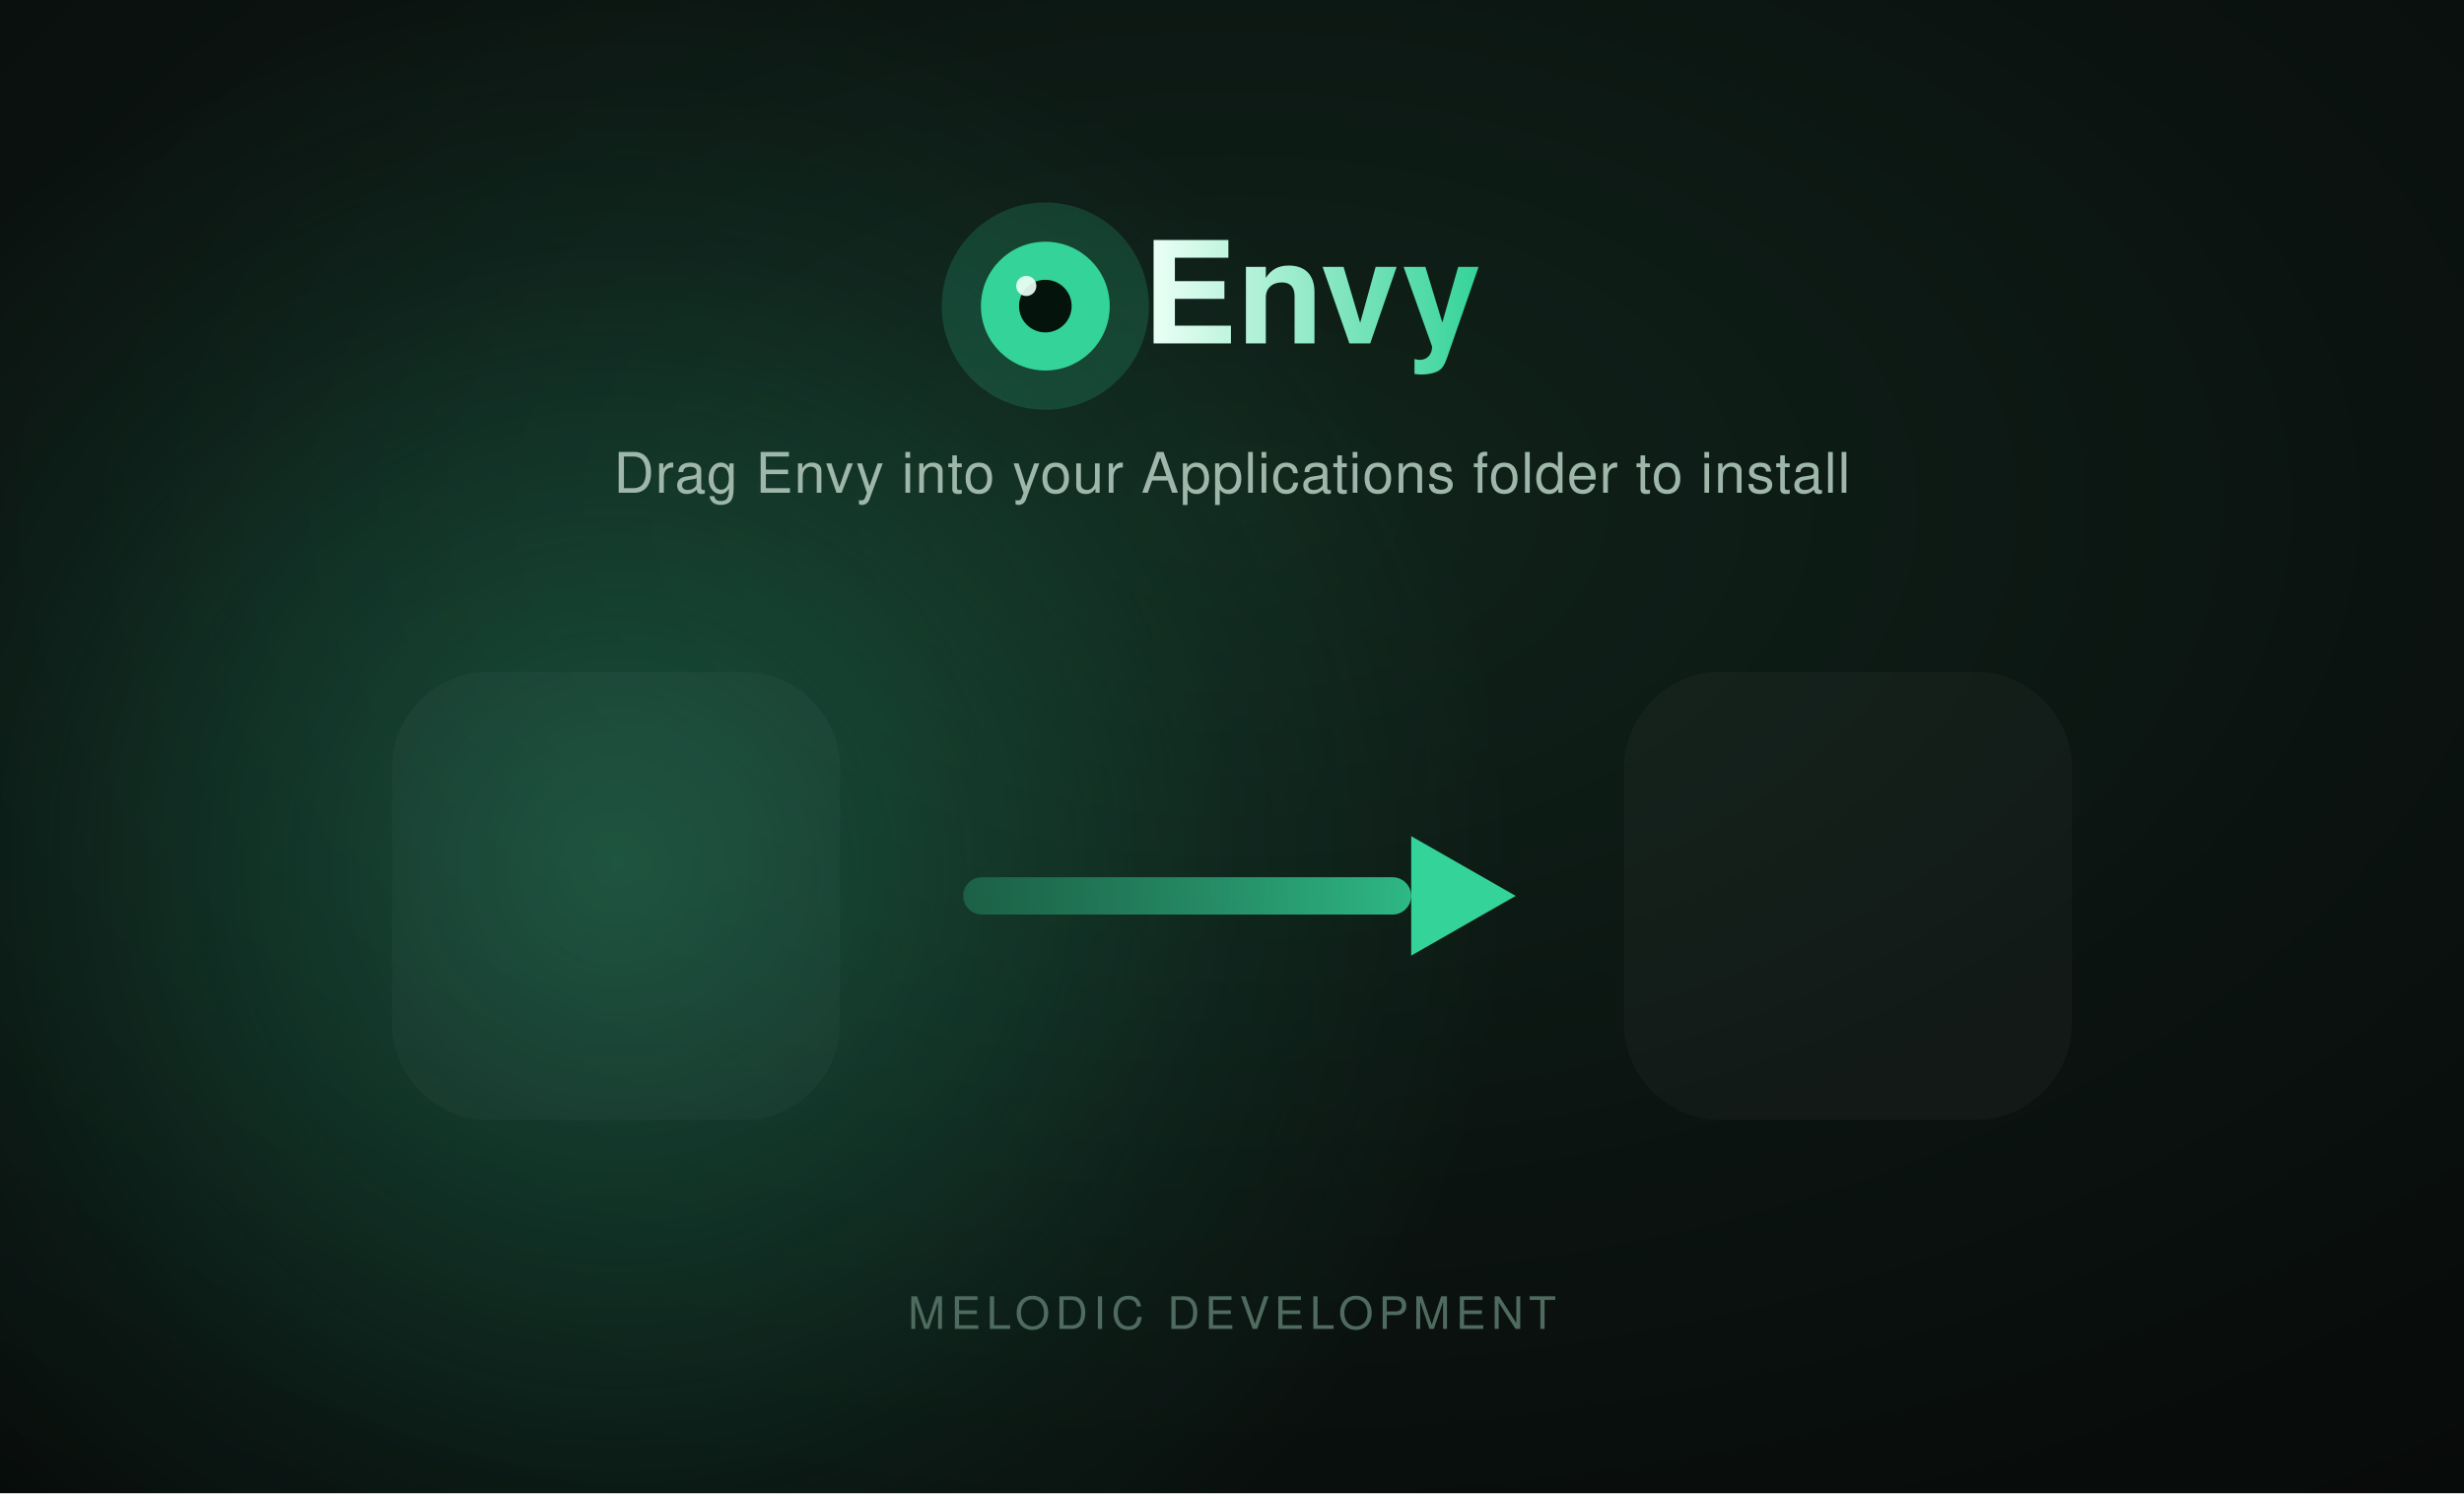
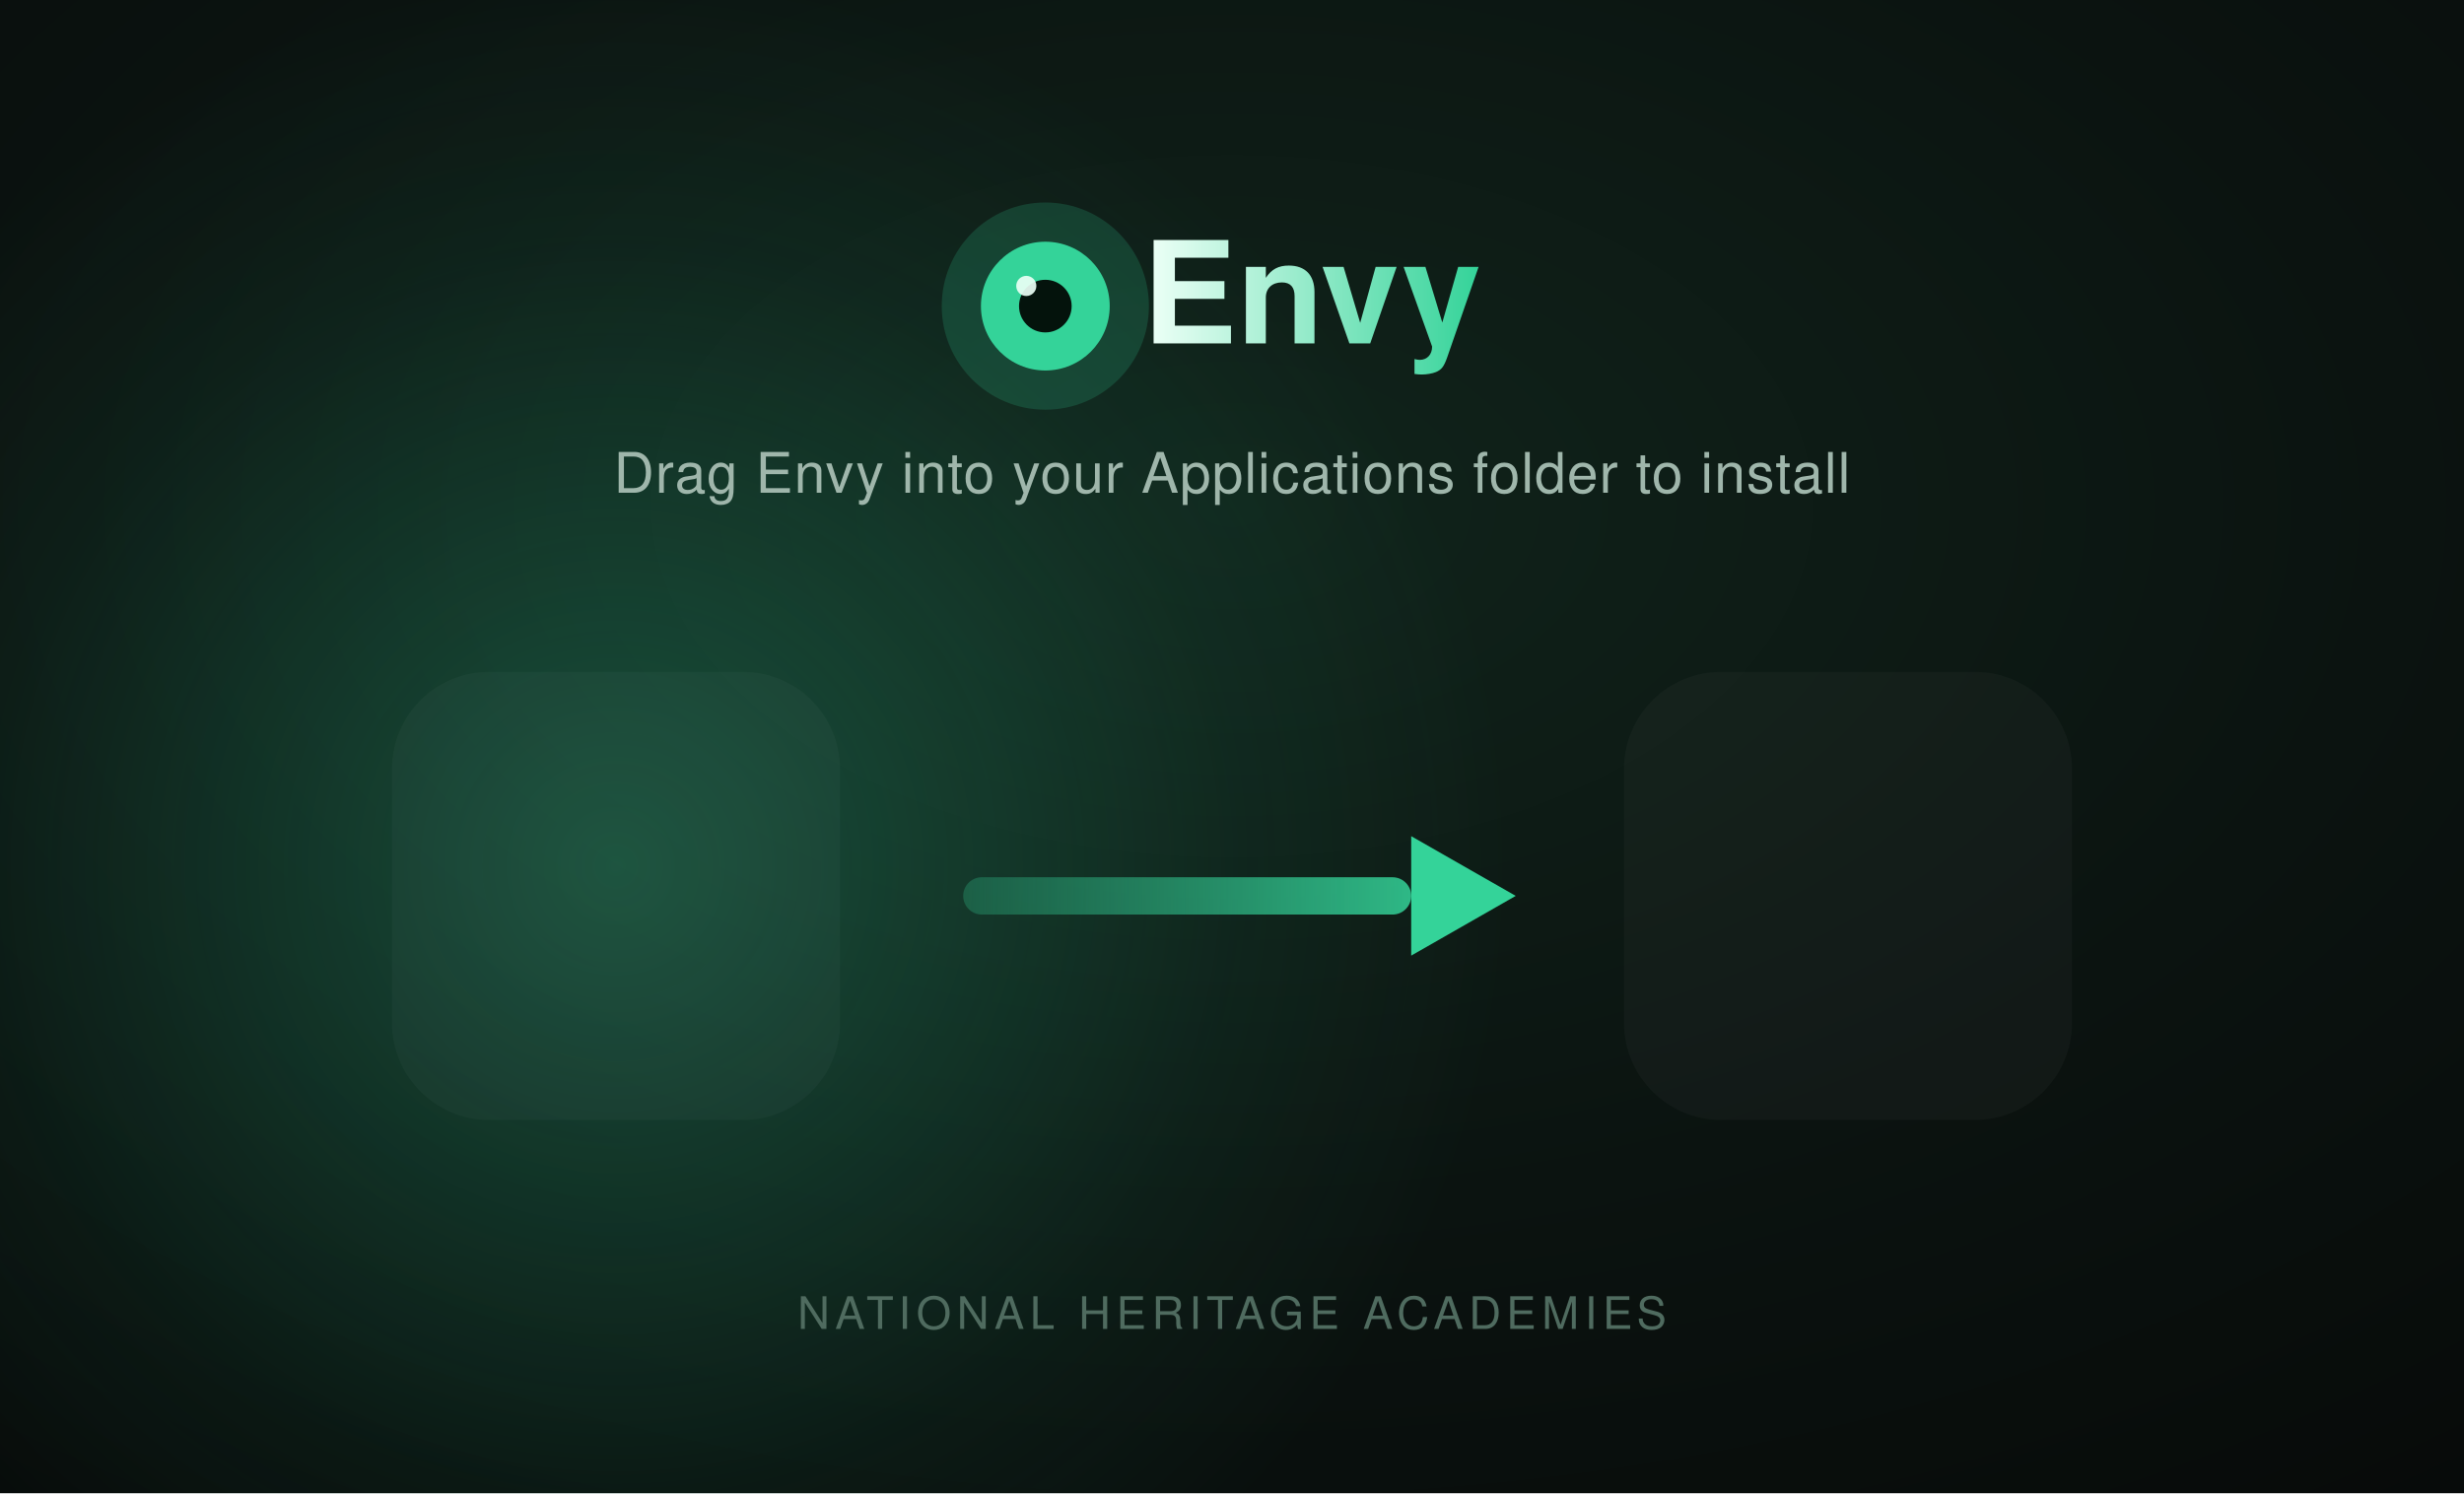
<svg xmlns="http://www.w3.org/2000/svg" width="660" height="400" viewBox="0 0 660 400">
  <defs>
    <radialGradient id="bg" cx="50%" cy="34%" r="85%">
      <stop offset="0%" stop-color="#10241b" />
      <stop offset="55%" stop-color="#0b1310" />
      <stop offset="100%" stop-color="#070a09" />
    </radialGradient>
    <radialGradient id="haloL" cx="50%" cy="50%" r="50%">
      <stop offset="0%" stop-color="#34d399" stop-opacity="0.30" />
      <stop offset="70%" stop-color="#34d399" stop-opacity="0.06" />
      <stop offset="100%" stop-color="#34d399" stop-opacity="0" />
    </radialGradient>
    <linearGradient id="arrow" x1="0%" y1="0%" x2="100%" y2="0%">
      <stop offset="0%" stop-color="#34d399" stop-opacity="0.25" />
      <stop offset="100%" stop-color="#34d399" stop-opacity="0.85" />
    </linearGradient>
    <linearGradient id="title" x1="0%" y1="0%" x2="100%" y2="0%">
      <stop offset="0%" stop-color="#eafff5" />
      <stop offset="100%" stop-color="#34d399" />
    </linearGradient>
  </defs>
  <rect x="0" y="0" width="660" height="400" fill="url(#bg)" />
  <circle cx="165" cy="232" r="240" fill="url(#haloL)" />
  <g transform="translate(250,52) scale(1.5)">
    <circle cx="20" cy="20" r="18.5" fill="#34d399" opacity="0.18" />
    <circle cx="20" cy="20" r="11.5" fill="#34d399" />
    <circle cx="20" cy="20" r="4.7" fill="#04130c" />
    <circle cx="16.6" cy="16.4" r="1.8" fill="#eafff5" opacity="0.92" />
  </g>
  <text x="306" y="92" font-family="Helvetica Neue, Helvetica, Arial, sans-serif" font-size="38" font-weight="700" fill="url(#title)">Envy</text>
  <text x="330" y="132" text-anchor="middle" font-family="Helvetica Neue, Helvetica, Arial, sans-serif" font-size="15" font-weight="500" fill="#9fb6ab" letter-spacing="0.3">Drag Envy into your Applications folder to install</text>
  <rect x="105" y="180" width="120" height="120" rx="26" fill="#ffffff" opacity="0.03" />
  <rect x="435" y="180" width="120" height="120" rx="26" fill="#ffffff" opacity="0.03" />
  <g transform="translate(0,240)">
    <rect x="258" y="-5" width="120" height="10" rx="5" fill="url(#arrow)" />
    <path d="M 378 -16 L 406 0 L 378 16 Z" fill="#34d399" />
  </g>
-   <text x="330" y="356" text-anchor="middle" font-family="Helvetica Neue, Helvetica, Arial, sans-serif" font-size="12" font-weight="500" fill="#4f6b5f" letter-spacing="1.5">MELODIC DEVELOPMENT</text>
+   <text x="330" y="356" text-anchor="middle" font-family="Helvetica Neue, Helvetica, Arial, sans-serif" font-size="12" font-weight="500" fill="#4f6b5f" letter-spacing="1.5">NATIONAL HERITAGE ACADEMIES</text>
</svg>
